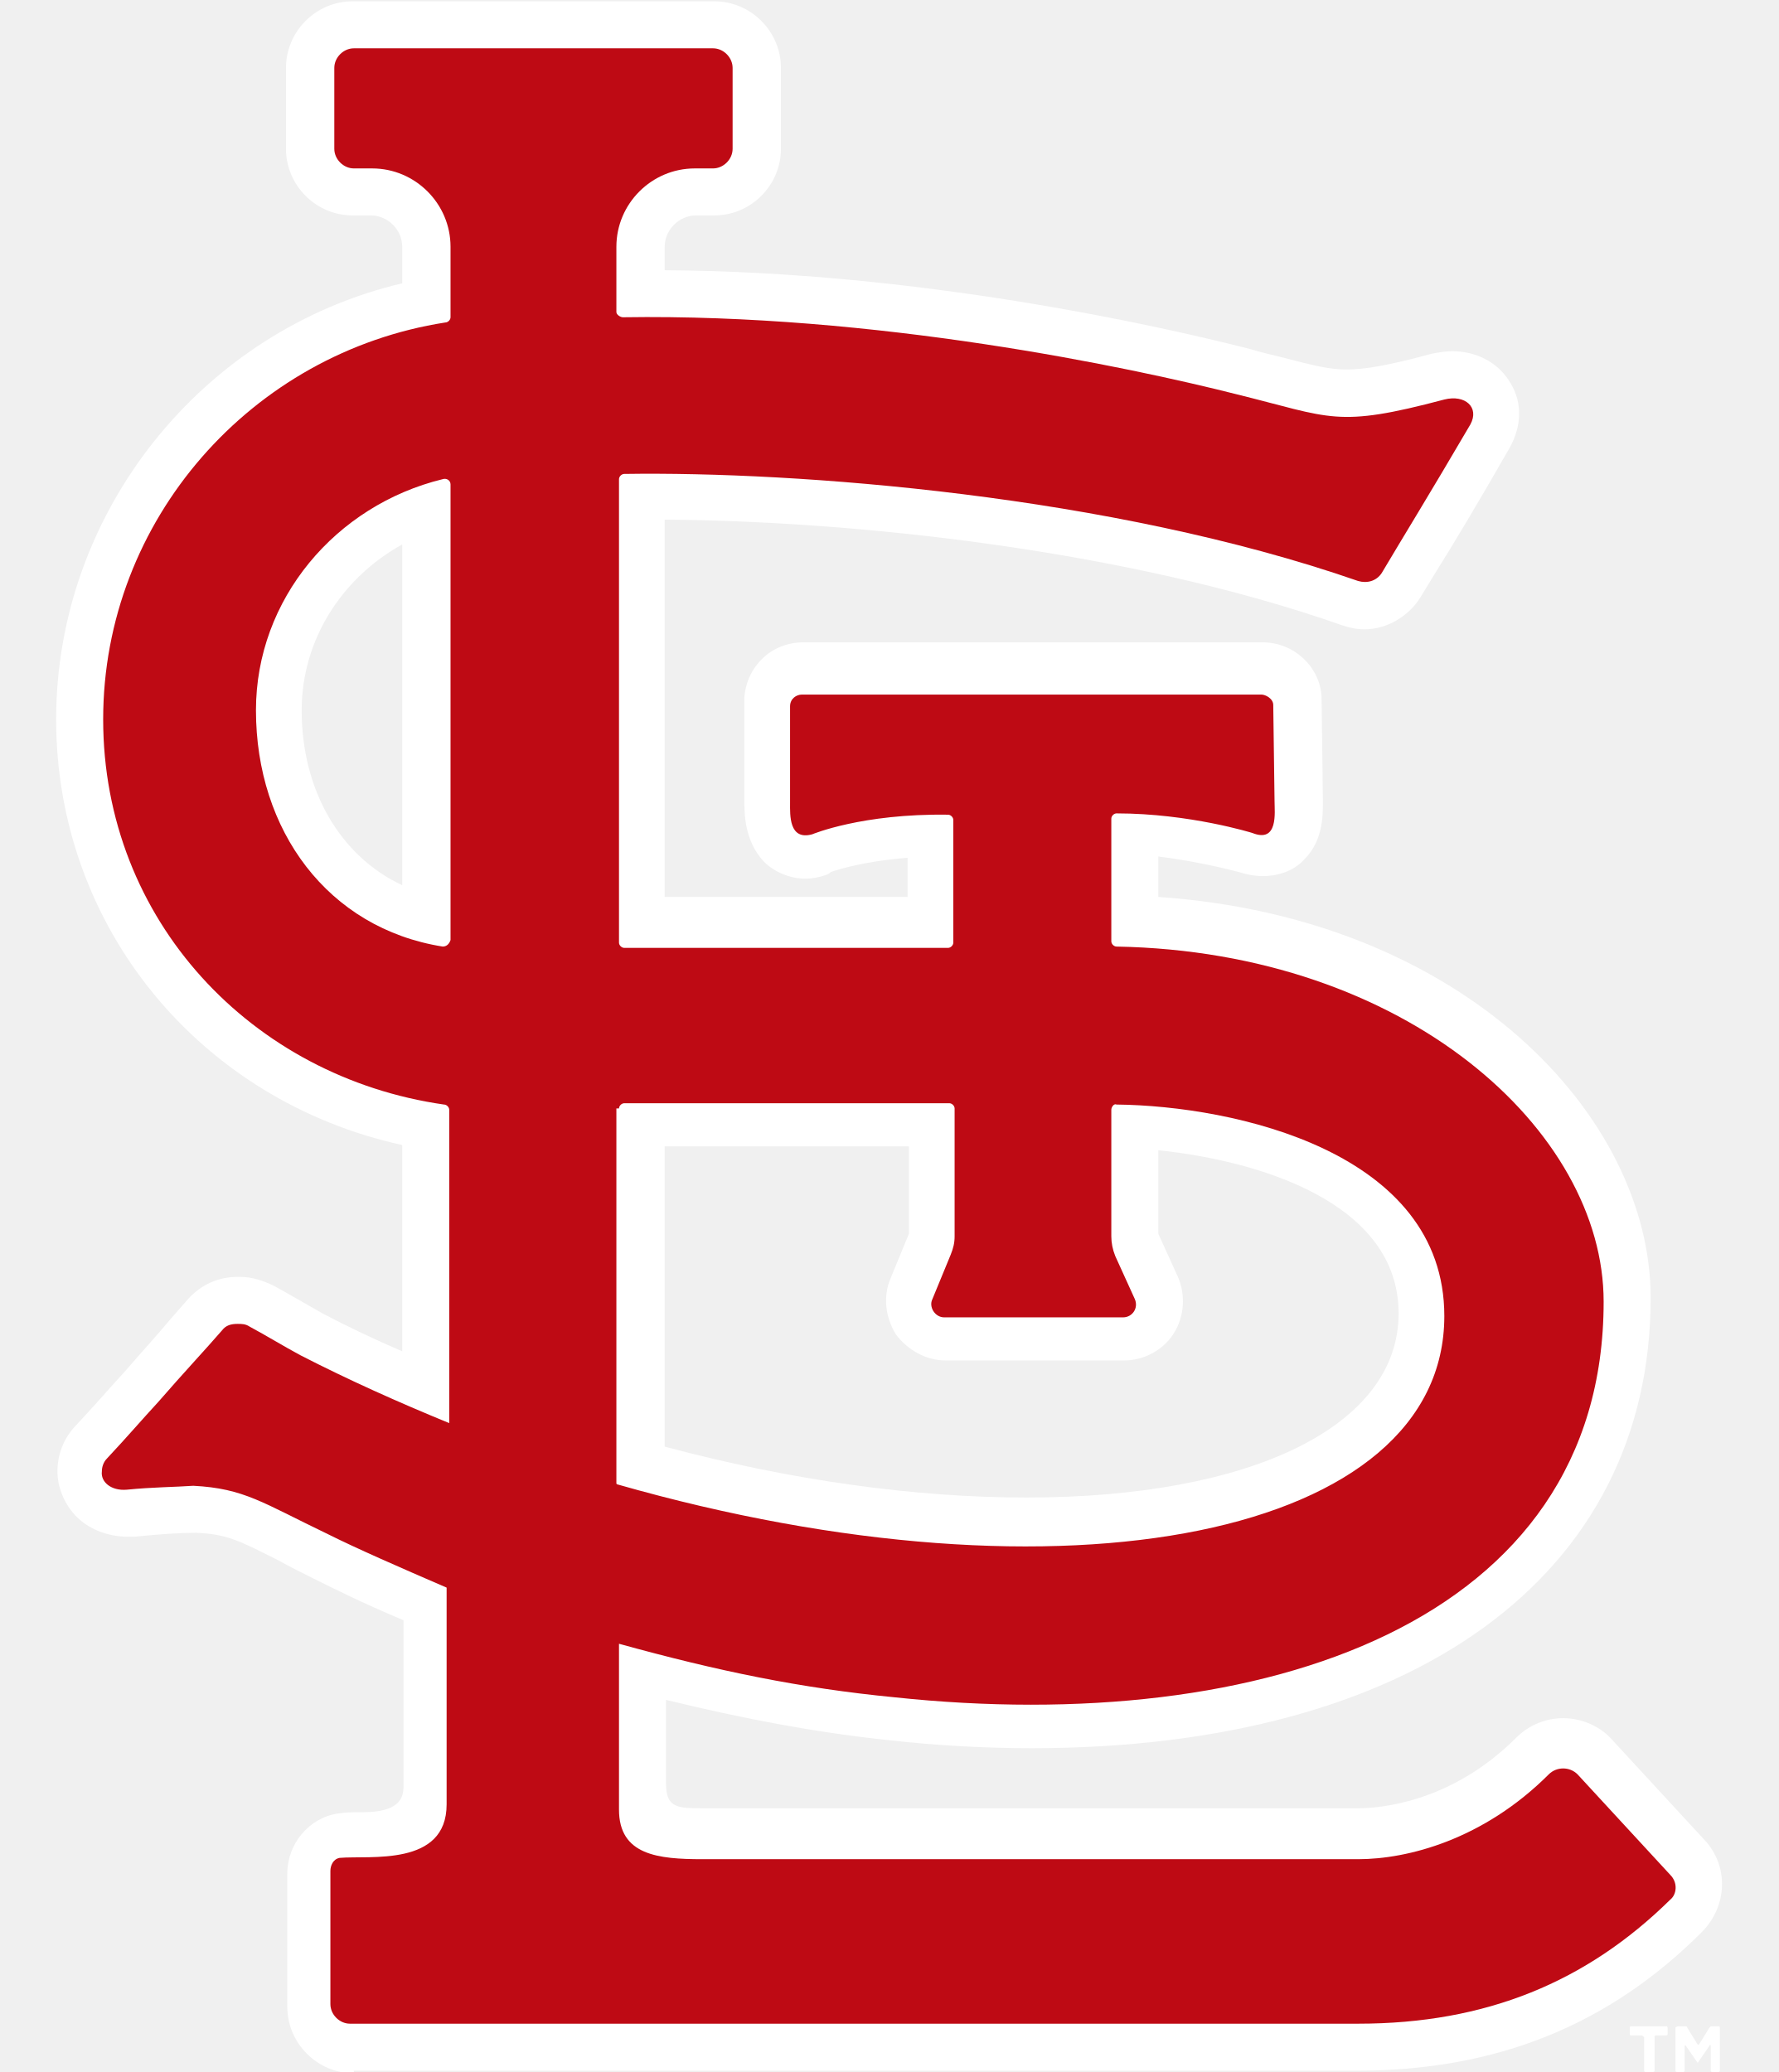
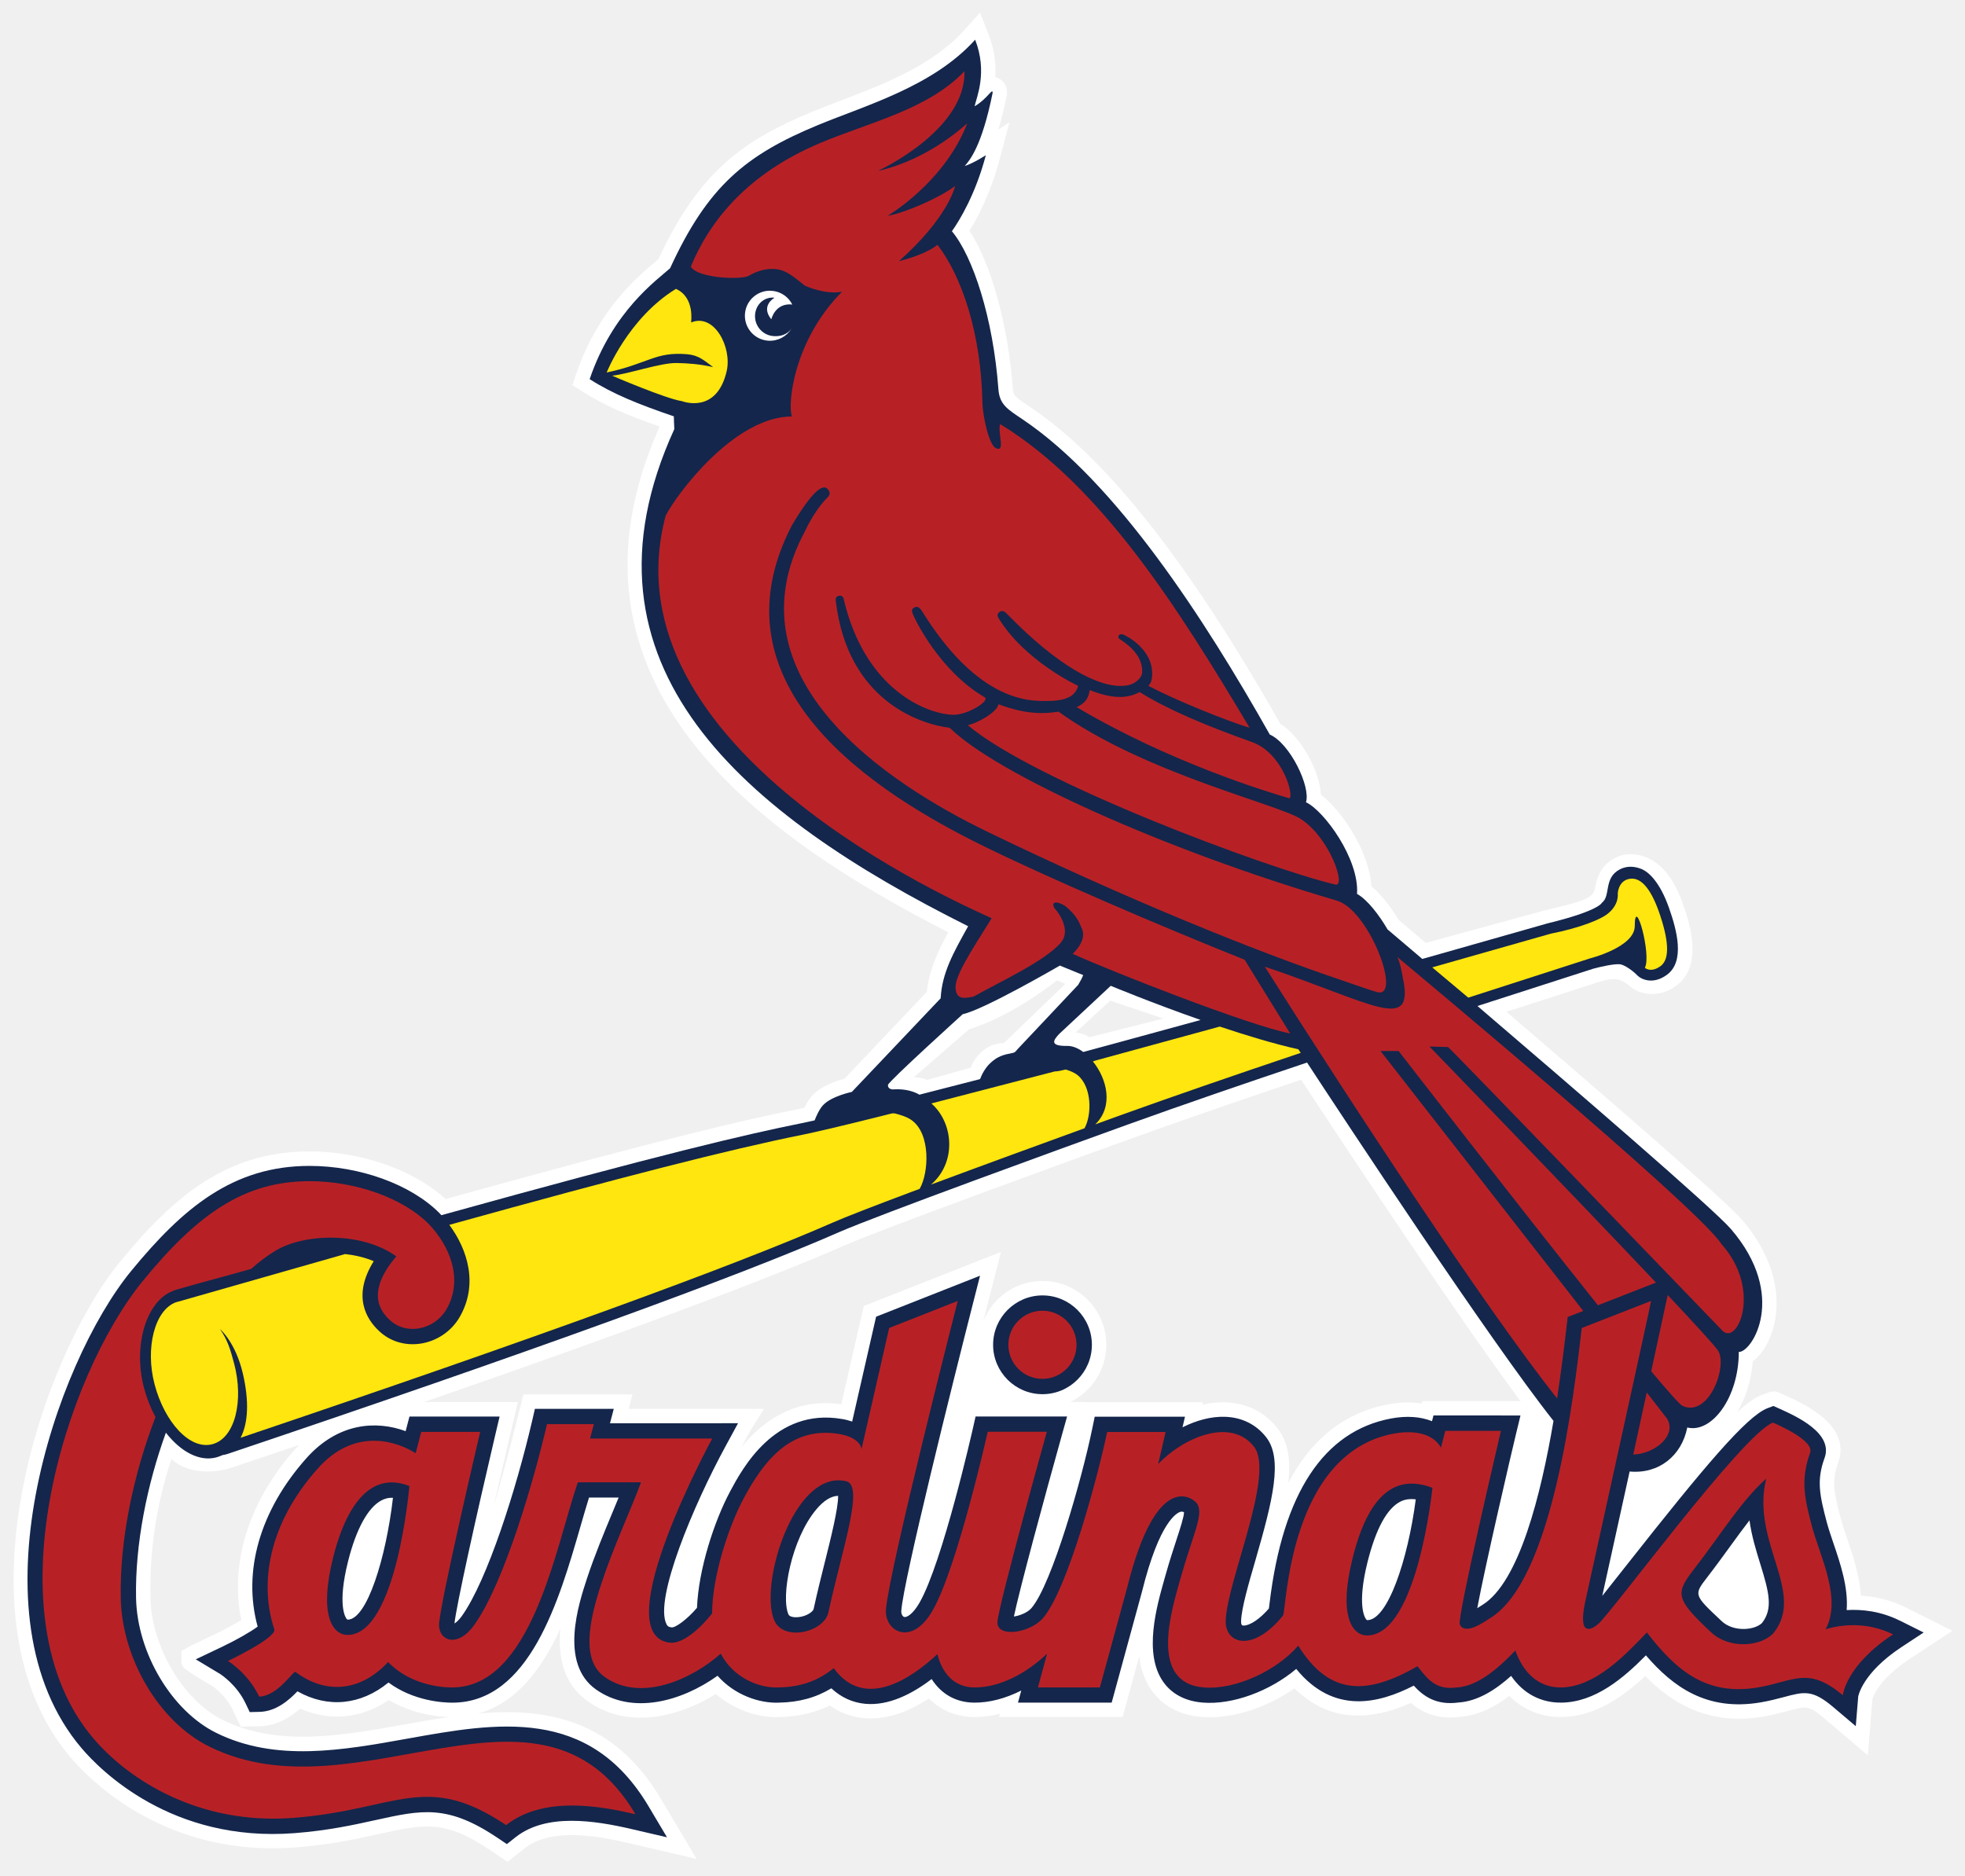
- <svg xmlns="http://www.w3.org/2000/svg" viewBox="0 0 136.2 158.7">
-   <path d="m110.7 100.7c0-12.7-16.1-16.1-25.1-16.2-.2 0-.4.2-.4.4v9.7c0 .5.1 1 .3 1.5l1.5 3.3c.3.7-.2 1.4-.9 1.4h-13.7c-.7 0-1.2-.7-.9-1.4l1.4-3.4c.2-.4.3-.9.3-1.4v-9.8c0-.2-.2-.4-.4-.4h-25c-.2 0-.4.2-.4.4v28.6s0 .1.1.1c34.1 9.9 63.2 4 63.2-12.8zm-76.3-63.5c0-.3-.3-.5-.6-.4-8.2 2-14.3 9.2-14.3 17.7 0 9.1 5.5 16.7 14.3 18.1.3 0 .5-.2.5-.4v-35z" fill="none" />
-   <path d="m27.1 158.8c-2.8 0-5.1-2.3-5.1-5.1v-10.2c0-2.3 1.7-4.3 3.9-4.6.6-.1 1.2-.1 1.9-.1 2.8 0 3.1-1.1 3.1-2v-12.7c-3.1-1.3-5.5-2.5-7.1-3.3-1-.5-1.8-.9-2.5-1.3-3-1.5-3.9-2-6.3-2.1-1.2 0-2.7.1-4.7.3h-.5c-1.6 0-3.1-.6-4.1-1.7-.8-.9-1.3-2.1-1.3-3.3s.4-2.4 1.3-3.4c1.5-1.6 2.8-3.1 3.9-4.3 1.3-1.5 2.4-2.7 3.4-3.9l1.4-1.6c1-1.1 2.3-1.7 3.8-1.7h.2c.9 0 1.8.3 2.6.7 1.1.6 2.3 1.3 3.7 2.1 1.9 1 4 2 6.1 2.9v-15.8c-15.5-3.4-26.5-16.7-26.5-32.6s11.2-29.8 26.5-33.4v-2.8c0-1.3-1.1-2.4-2.4-2.4h-1.4c-2.8 0-5.1-2.3-5.1-5.1v-6.2c0-2.8 2.3-5.1 5.1-5.1h27.7c2.8 0 5.1 2.3 5.1 5.1v6.2c0 2.8-2.3 5.1-5.1 5.1h-1.4c-1.3 0-2.4 1.1-2.4 2.4v1.8c19.3.1 37.6 4.2 44.7 6 1 .3 1.9.5 2.7.7 2.3.6 3.5.9 4.8.9 1.4 0 3.2-.3 6.5-1.2.5-.1 1.1-.2 1.6-.2 1.9 0 3.6.9 4.5 2.5.9 1.5.8 3.3-.1 4.9-2.4 4.2-4.2 7.2-5.7 9.6l-1.1 1.8c-.9 1.5-2.6 2.5-4.3 2.5-.6 0-1.1-.1-1.7-.3-16.5-5.8-37.4-8-51.9-8.1v28.9h18.6v-3c-3.8.3-5.9 1.1-5.9 1.1l-.1.1-.2.1c-.6.2-1.1.3-1.6.3-1.2 0-2.4-.5-3.2-1.3-1.5-1.6-1.5-3.7-1.5-4.7v-7.9c.2-2.4 2.1-4.2 4.5-4.2h35.2c2.4 0 4.4 1.9 4.5 4.2l.1 7.8c0 1 .1 3.1-1.4 4.6-.8.9-2 1.3-3.2 1.3-.6 0-1.2-.1-1.8-.3-.4-.1-3-.8-6.2-1.2v3.1c23.4 1.6 37.7 16.8 37.7 30.7 0 21.3-18.2 34.5-47.4 34.5-3.5 0-7.2-.2-10.8-.6-5.7-.6-11-1.6-17.2-3.1v6.4c0 1.9.9 1.9 2.9 1.9h50.1c1.6 0 7.1-.4 12.1-5.4 1-1 2.3-1.5 3.6-1.5 1.4 0 2.8.6 3.7 1.6l7.1 7.7c1.9 2 1.8 5.1-.2 7.1-7.1 7.1-15.7 10.6-26.4 10.6h-76.8zm23.8-48c9.7 2.6 19.2 3.9 27.7 3.9 17.3 0 28.5-5.5 28.5-14.1 0-8.5-10.7-11.7-18.4-12.5v6.4l1.5 3.3c.6 1.4.5 3-.3 4.3s-2.3 2.1-3.8 2.1h-13.7c-1.5 0-2.9-.8-3.8-2-.8-1.3-1-2.9-.4-4.3l1.4-3.4v-6.7h-18.7zm-20.1-69.1c-4.7 2.6-7.7 7.4-7.7 12.7 0 6.2 3 11.2 7.7 13.4z" fill="#fff" />
-   <path d="m127.9 143.6-7.1-7.7c-.6-.6-1.6-.6-2.2 0-5 5-10.8 6.5-14.6 6.5h-50.2c-3.4 0-6.4-.3-6.4-3.8v-12.7c7.6 2.1 13.9 3.4 21.1 4.1 28.2 3 54.3-5.7 54.3-30.3 0-13.1-15.1-26.8-37.3-27.2-.2 0-.4-.2-.4-.4v-9.4c0-.2.2-.4.4-.4 5.6 0 10.4 1.5 10.4 1.5 2 .8 1.7-1.6 1.7-2.4l-.1-7.4c0-.5-.6-.8-.9-.8h-35.2c-.4 0-.9.3-.9.9v7.4c0 .9-.1 2.9 1.7 2.4 0 0 3.8-1.6 10.4-1.5.2 0 .4.2.4.4v9.4c0 .2-.2.4-.4.4h-24.8c-.2 0-.4-.2-.4-.4v-35.5c0-.2.2-.4.4-.4 13.2-.2 37.2 1.6 56.2 8.2.7.2 1.4 0 1.8-.6 1.6-2.7 3.7-6.1 6.8-11.4.7-1.3-.4-2.3-2-1.9-8.3 2.2-8.6 1.4-15.9-.4-8.3-2.1-27.7-6.2-47-5.9-.2 0-.5-.2-.5-.4v-5c0-3.3 2.7-6 6-6h1.4c.8 0 1.5-.7 1.5-1.5v-6.2c0-.8-.7-1.5-1.5-1.5h-27.5c-.8 0-1.5.7-1.5 1.5v6.2c0 .8.7 1.5 1.5 1.5h1.4c3.3 0 6 2.7 6 6v5.4c0 .2-.2.4-.4.4-14.8 2.3-26.2 15.1-26.2 30.4 0 15.4 11.4 27.4 26.1 29.5.2 0 .4.2.4.4v24c-3.9-1.6-7.7-3.3-11.4-5.2-1.3-.7-2.6-1.5-3.9-2.2-.3-.2-.6-.2-.9-.2-.5 0-.9.1-1.2.5-1.3 1.5-2.9 3.2-4.9 5.5-1.2 1.3-2.4 2.7-3.9 4.3-.3.3-.4.7-.4 1-.1.8.7 1.5 1.9 1.4 2-.2 3.7-.2 5.1-.3 3.9.2 5.3 1.3 10.3 3.7 2.2 1.1 5.4 2.5 9.1 4.1v16.6c0 4.8-5.9 3.9-8.2 4.1-.5.1-.7.6-.7 1v10.2c0 .8.7 1.5 1.5 1.5h77.2c9.8 0 17.5-3.2 23.9-9.5.5-.4.6-1.3 0-1.9zm-80.5-58.7c0-.2.2-.4.4-.4h24.9c.2 0 .4.2.4.4v9.8c0 .5-.1.9-.3 1.4l-1.4 3.4c-.3.6.2 1.4.9 1.4h13.7c.7 0 1.2-.7.9-1.4l-1.5-3.3c-.2-.5-.3-1-.3-1.5v-9.7c0-.2.2-.5.4-.4 9 .1 25.1 3.6 25.1 16.2 0 16.8-29 22.7-63.3 12.9 0 0-.1 0-.1-.1v-28.7zm-13.5-12.4c-8.8-1.4-14.3-8.9-14.3-18.1 0-8.5 6.1-15.7 14.3-17.7.3-.1.6.1.6.4v34.9c-.1.3-.3.5-.6.5z" fill="#be0a14" />
-   <path d="m125.7 155.9h-.8c-.1 0-.1-.1-.1-.1v-.5c0-.1.1-.1.1-.1h2.7c.1 0 .1.1.1.1v.5c0 .1-.1.1-.1.1h-.8c-.1 0-.1.1-.1.1v2.6c0 .1-.1.1-.1.1h-.6c-.1 0-.1-.1-.1-.1v-2.6c-.1 0-.1-.1-.2-.1zm2.8-.7h.6s.1 0 .1.1l.8 1.3h.1l.8-1.3.1-.1h.6c.1 0 .1.1.1.1v3.3c0 .1-.1.1-.1.1h-.5c-.1 0-.1-.1-.1-.1v-1.9c0-.1-.1-.1-.1 0l-.9 1.3-.9-1.3c0-.1-.1 0-.1 0v1.9c0 .1-.1.1-.1.1h-.5c-.1 0-.1-.1-.1-.1v-3.3s.1-.1.2-.1z" fill="#fff" />
+ <svg xmlns="http://www.w3.org/2000/svg" xml:space="preserve" height="143.18" viewBox="0 0 150 143.18" width="150" version="1.1">
+   <g transform="matrix(1.25 0 0 -1.25 -18.759 421.63)">
+     <g>
+       <path d="m39.739 231.99c-3.818-0.688-7.764-1.396-11.139 0.274-2.408 1.19-4.343 4.467-4.405 7.457-0.054 2.71 0.305 5.527 1.284 8.494 0.277-0.296 0.617-0.463 0.954-0.586 0.753-0.274 1.841-0.262 2.747 0.045 1.404 0.471 2.769 0.933 4.104 1.387-0.077-0.077-0.152-0.149-0.228-0.234-2.846-3.198-4.032-6.979-3.313-10.47-0.411-0.249-0.981-0.562-1.59-0.852 0 0-1.571-0.748-1.647-0.789l-0.426-0.256v-0.497c-0.002-0.499-0.002-0.499 1.9-1.641 0.006-0.006 0.79-0.518 1.221-1.416l0.507-1.06 1.175 0.029c1.074 0.026 1.926 0.609 2.454 1.074 1.816-0.795 3.736-0.609 5.418 0.527 1.424-0.848 2.902-1.015 3.667-1.038-0.905-0.132-1.805-0.293-2.685-0.449m66.933 19.748h-4.805l-0.04-0.153c-0.629 0.101-1.317 0.087-2.031-0.046-2.663-0.5-4.702-2.112-6.111-4.797 0.158 1.399-0.003 2.488-0.665 3.333-0.767 0.979-1.847 1.526-3.125 1.582-0.466 0.02-0.953-0.031-1.45-0.144l0.036 0.152h-7.154l0.005 0.014h-0.954c1.295 0.635 2.191 1.96 2.191 3.497 0 2.147-1.748 3.895-3.895 3.895-1.639 0-3.042-1.018-3.616-2.454l1.08 4.228-8.381-3.305-1.371-6.001c-2.908 0.42-4.873-1.108-6.111-2.636 0.22 0.403 0.567 1.04 0.538 0.993l0.851 1.363-8.262 0.003 0.231 0.879h-6.655s-1.246-5.002-1.814-6.777c0.29 1.284 1.464 6.308 1.464 6.308h-5.73c12.228 4.235 20.857 7.448 25.718 9.583 2.272 0.998 13.692 5.15 17.515 6.528 2.885 1.038 6.364 2.242 10.336 3.579 2.629-4.004 9.363-14.188 13.4-19.638-0.251 0.014-0.618 0.014-1.192 0.014m-27.118 25.694 0.51-0.22-3.759-3.619c-1.503 0-2.016-1.498-2.016-1.498l-2.69-0.751c-0.122 0.122-0.775 0.178-0.775 0.178l3.369 2.925c2.761 0.852 5.361 2.986 5.361 2.986m3.251-1.24 3.249-1.095-4.509-1.139s-0.366 0.245-0.852 0.284l2.112 1.951zm48.623-37.081c-0.871 0.435-1.8 0.682-2.777 0.739-0.088 1.255-0.496 2.474-0.846 3.495-0.149 0.443-0.293 0.861-0.384 1.21-0.438 1.655-0.556 2.329-0.164 3.403 0.837 2.287-2.076 3.601-3.228 4.122 0 0-0.356 0.161-0.355 0.161-0.339 0.155-0.535 0.081-1.05-0.119-0.418-0.163-0.9-0.488-1.536-1.071 0.528 0.868 0.868 1.958 0.956 3.114 0.341 0.248 0.659 0.638 0.916 1.154 0.869 1.731 0.906 4.611-1.585 7.502-1.01 1.175-8.107 7.321-14.349 12.67l-0.023 0.02c2.194 0.708 5.553 1.79 5.525 1.782 0.471 0.127 1.229 0.477 1.924-0.152 0.617-0.598 1.822-0.817 2.865-0.082 1.808 1.272 0.806 4.069 0.435 5.112-0.651 1.833-1.57 2.522-2.227 2.78-0.635 0.249-1.311 0.263-1.892-0.046-0.905-0.482-1.125-1.258-1.229-1.89-0.116-0.686-1.213-0.848-3.164-1.339 0 0-6.687-1.825-7.163-1.96l-0.036 0.029-1.619 1.376c-0.315 0.522-0.936 1.453-1.667 2.048-0.129 2.092-1.752 4.582-3.083 5.598-0.07 1.456-1.236 3.564-2.481 4.332-5.586 9.856-10.575 16.182-15.245 19.326l-0.153 0.104c-0.837 0.561-0.908 0.64-0.939 1.077-0.288 3.883-1.328 7.608-2.648 9.603 0.522 0.838 1.311 2.33 1.855 4.4 0 0 0.59 2.233 0.59 2.231l-0.676-0.446c0.17 0.562 0.342 1.235 0.508 2.05l0.015 0.108c0.05 0.669-0.403 0.92-0.544 0.982-0.057 0.026-0.113 0.039-0.169 0.051 0.05 0.741-0.025 1.633-0.409 2.619l-0.518 1.333-0.956-1.063c-1.955-2.177-4.93-3.311-7.555-4.314-0.601-0.229-1.17-0.448-1.709-0.669-4.281-1.77-6.929-3.664-9.425-9.019-0.059-0.051-0.124-0.105-0.195-0.166-1.134-0.953-3.497-2.938-4.834-6.87l-0.222-0.652 0.579-0.373c1.377-0.88 2.868-1.501 4.749-2.16-7.061-15.784 6.381-25.149 17.628-30.885-0.651-1.198-1.173-2.32-1.311-3.64l-5.04-5.311c-0.483-0.127-1.399-0.428-1.932-0.995-0.181-0.192-0.35-0.454-0.507-0.775-0.139-0.031-0.262-0.056-0.369-0.077-3.15-0.632-8.184-1.783-21.543-5.494-1.932 1.773-5.147 2.908-8.311 2.908-5.011 0-8.248-2.693-11.565-6.735-4.789-5.835-10.2-21.811-3.031-30.267 1.226-1.446 5.835-6.111 13.736-5.507 2.113 0.161 3.697 0.511 5.093 0.818 2.758 0.609 4.018 0.886 6.765-0.959l1.097-0.739 1.038 0.821c1.565 1.236 4.222 0.821 6.362 0.324l4.146-0.967-2.174 3.66c-2.901 4.882-7.011 5.583-11.156 5.222 2.333 0.651 3.883 2.724 5.012 5.18-0.15-1.618 0.129-3.337 1.658-4.424 2.464-1.751 5.552-0.982 7.835 0.431 1.08-0.922 2.53-1.461 3.866-1.402 1.161 0.022 2.157 0.251 3.09 0.705 0.618-0.437 1.309-0.697 2.065-0.772 1.252-0.121 2.594 0.284 3.993 1.198 0.728-0.728 1.683-1.128 2.769-1.133 0.507-0.002 1.035 0.067 1.57 0.2l-0.054-0.2h7.543l1.013 3.708c0.09-0.731 0.31-1.433 0.734-2.047 0.471-0.679 1.382-1.515 3.06-1.655 1.797-0.149 3.951 0.527 5.689 1.748 1.889-1.859 4.272-2.163 7.104-0.892 0.559-0.482 1.525-1.05 2.977-0.851 0.995 0.065 1.996 0.49 3.038 1.277 0.858-0.851 1.965-1.306 3.204-1.288 2.039 0.031 3.753 1.25 5.099 2.505 1.483-1.517 3.731-3.063 7.183-2.481 0.595 0.102 1.083 0.232 1.515 0.349 1.142 0.305 1.288 0.344 2.199-0.426l2.695-2.282 0.28 3.447c0.053 0.174 0.428 1.219 2.256 2.425l2.628 1.732-2.814 1.405z" fill="#fff" />
+       <path d="m81.687 255.17c0 1.663-1.353 3.017-3.015 3.017s-3.017-1.354-3.017-3.017c0-1.663 1.354-3.015 3.017-3.015 1.663 0 3.015 1.353 3.015 3.015m49.347-16.85c-1.184 0.592-2.34 0.703-3.254 0.649 0.108 1.388-0.386 2.845-0.809 4.087-0.155 0.459-0.302 0.891-0.403 1.27-0.434 1.642-0.638 2.561-0.138 3.928 0.555 1.52-1.732 2.552-2.708 2.995l-0.415 0.186c-0.002 0.002-0.367-0.139-0.367-0.139-1.274-0.493-3.875-3.588-8.539-9.507-0.547-0.696-1.102-1.401-1.546-1.955 0.288 1.312 1.222 5.559 1.672 7.598 1.797-0.164 3.183 0.975 3.519 2.688 1.492-0.369 3.147 1.825 3.147 4.616 0.786-0.053 3.029 3.429-0.483 7.509-1.071 1.243-9.61 8.601-15.454 13.598l-0.02 0.02 7.064 2.276c0.437 0.118 1.24 0.305 1.633 0.273 0.256-0.022 0.801-0.394 1.068-0.686 0.257-0.251 0.967-0.566 1.799 0.04 1.126 0.82 0.61 2.736 0.124 4.108-0.538 1.518-1.209 2.174-1.694 2.364-0.397 0.155-0.855 0.2-1.297-0.028-1.012-0.524-0.544-1.622-1.099-2.041 0 0-0.161-0.49-3.31-1.257l-7.234-2.056-0.425-0.119-0.034 0.029c-1.288 1.095-2.087 1.773-2.087 1.773-0.508 0.869-1.226 1.816-1.865 2.171 0.146 2.127-2.014 5.084-3.118 5.597 0.302 0.934-0.964 3.584-2.209 4.135-3.977 7.045-9.371 15.395-15.096 19.25-0.914 0.615-1.408 0.892-1.478 1.845-0.321 4.351-1.554 8.104-2.839 9.645 0.473 0.666 1.444 2.262 2.073 4.645 0 0-0.731-0.483-1.291-0.662 0.301 0.344 1.04 1.187 1.701 4.448 0.029 0.394-0.305-0.344-1.099-0.801 0.13 0.572 0.804 2.09 0.036 4.067-2.563-2.849-6.666-4.001-9.583-5.206-4.43-1.83-6.746-3.739-9.047-8.751-0.815-0.734-3.491-2.603-4.912-6.774 1.416-0.906 2.956-1.526 5.141-2.273 0 0 0.017-0.7 0.029-0.779-6.639-14.507 4.307-23.547 17.944-30.361-0.879-1.579-1.599-2.836-1.678-4.4l-5.425-5.719s-1.236-0.254-1.751-0.803c-0.226-0.242-0.409-0.641-0.522-0.936-0.319-0.071-0.597-0.132-0.821-0.177-3.303-0.663-8.621-1.903-21.973-5.614-0.045 0.046-0.088 0.099-0.135 0.146-1.742 1.738-4.85 2.865-7.919 2.865-4.667 0-7.727-2.564-10.886-6.413-4.631-5.645-9.902-21.046-3.04-29.14 1.157-1.365 5.514-5.772 12.997-5.2 2.053 0.158 3.604 0.499 4.972 0.801 2.828 0.624 4.385 0.967 7.445-1.089l0.566-0.38 0.535 0.423c1.858 1.469 4.775 1.034 7.106 0.49l2.138-0.497-1.122 1.886c-3.643 6.131-9.275 5.119-14.723 4.14-3.957-0.711-8.049-1.446-11.684 0.352-2.721 1.345-4.825 4.884-4.895 8.229-0.067 3.296 0.679 6.955 1.822 10.104 0.899-1.157 2.042-1.782 3.076-1.509 0.139 0.037 0.267 0.087 0.39 0.143 0.099 0.014 0.2 0.034 0.296 0.067 18.523 6.24 31.093 10.801 37.358 13.551 2.295 1.007 13.742 5.17 17.571 6.55 3.392 1.222 7.239 2.543 10.998 3.804 2.261-3.452 11.176-16.991 15.05-21.884-0.764-4.5-2.092-9.857-4.345-11.243-0.095-0.06-0.211-0.135-0.311-0.197 0.49 2.626 2.106 9.569 2.36 10.612l0.28 1.157-5.313 0.002-0.09-0.35c-0.69 0.276-1.542 0.344-2.502 0.164-4.112-0.773-6.608-4.563-7.416-11.264-0.015-0.119-0.029-0.243-0.043-0.341-0.803-0.922-1.433-1.1-1.622-1.029-0.068 0.025-0.081 0.175-0.076 0.262 0.026 0.792 0.459 2.285 0.879 3.728 1.063 3.672 1.684 6.181 0.651 7.502-0.604 0.772-1.46 1.201-2.473 1.244-0.889 0.039-1.804-0.225-2.634-0.64l0.15 0.648h-5.511l-0.155-0.745c-0.626-3.038-2.453-9.472-3.706-10.941-0.248-0.29-0.736-0.469-1.075-0.518 0.346 1.663 1.907 7.422 2.916 11.03l0.332 1.187h-5.589l-0.164-0.73c-0.019-0.081-1.841-8.17-3.262-10.649-0.411-0.713-0.792-0.91-0.936-0.865-0.096 0.029-0.187 0.181-0.174 0.377 0.139 1.895 3.193 14.134 4.357 18.691l0.452 1.773-6.348-2.504-1.461-6.402c-0.189 0.064-0.4 0.119-0.638 0.158-4.084 0.688-6.074-3.037-6.822-4.439-0.959-1.794-1.926-4.747-2.016-7.095-0.592-0.697-1.314-1.229-1.557-1.196-0.205 0.026-0.257 0.099-0.304 0.191-0.773 1.52 1.649 7.285 3.616 10.894l0.751 1.384-7.82-0.002 0.231 0.879h-4.816l-0.167-0.724c-0.982-4.218-2.741-9.746-4.287-11.918-0.186-0.26-0.347-0.398-0.457-0.465 0.096 0.999 1.328 6.573 2.484 11.489l0.271 1.15h-5.504l-0.234-0.894c-1.783 0.659-4.12 0.53-6.064-1.656-2.836-3.187-3.901-6.906-2.973-10.28-0.412-0.31-1.32-0.831-2.209-1.252l-1.57-0.747 1.491-0.897c0.005-0.005 0.992-0.624 1.543-1.779l0.262-0.547 0.604 0.015c1.009 0.025 1.797 0.72 2.309 1.255 1.847-1.044 3.87-0.848 5.559 0.538 1.526-1.131 3.32-1.232 3.895-1.232 4.721 0 6.528 6.25 7.845 10.817 0.177 0.607 0.344 1.187 0.507 1.711h1.808c-0.112-0.271-0.228-0.552-0.347-0.84-0.527-1.263-1.122-2.696-1.582-4.09-0.51-1.554-1.708-5.191 0.542-6.788 2.217-1.574 5.228-0.738 7.428 0.834 1.046-1.19 2.578-1.694 3.748-1.642 1.227 0.023 2.248 0.301 3.201 0.875 0.592-0.55 1.28-0.869 2.056-0.945 1.45-0.141 2.904 0.62 4.07 1.511 0.586-0.919 1.488-1.436 2.609-1.441 0.928-0.005 1.909 0.259 2.863 0.739l-0.201-0.739h5.722l1.852 6.779c1.072 4.317 2.144 4.817 2.35 4.876 0.091 0.025 0.166 0.002 0.217-0.028-0.005-0.282-0.24-1.002-0.452-1.65-0.192-0.586-0.431-1.314-0.676-2.186l-0.071-0.249c-0.479-1.694-1.281-4.527-0.079-6.26 0.363-0.524 1.074-1.168 2.409-1.278 1.833-0.153 4.112 0.699 5.721 2.055 2.293-2.811 5.048-2.11 7.178-1.02 0.589-0.652 1.382-1.216 2.739-1.03 1.193 0.079 2.285 0.8 3.207 1.624 0.733-1.069 1.808-1.65 3.08-1.632 2.065 0.029 3.792 1.509 5.15 2.887 1.659-1.929 3.723-3.427 6.999-2.874 0.555 0.095 1.024 0.218 1.436 0.328 1.224 0.328 1.731 0.465 2.994-0.603l1.388-1.176 0.149 1.811c-0.002-0.009 0.222 1.422 2.642 3.018l1.354 0.891-1.449 0.725zm-54.143 34.686c-0.648-0.127-0.962-0.218-1.402-0.626-0.31-0.285-0.519-0.685-0.632-0.982-1.221-0.318-2.481-0.64-3.703-0.951-0.279 0.164-0.813 0.381-1.641 0.322-0.077 0.006-0.296 0.045-0.279 0.274 0.015 0.2 4.566 4.32 4.566 4.32 1.272 0.26 5.933 2.969 5.933 2.969l1.425-0.583-0.105-0.234-0.203-0.361-3.691-3.918c-0.079-0.088-0.155-0.208-0.268-0.229m4.27 0.048c-0.321 0.237-0.662 0.375-0.976 0.37-1.182-0.02-0.781 0.411-0.511 0.716l3.164 2.955s2.495-1.037 5.49-2.087c-4.338-1.19-6.694-1.827-7.166-1.954m-44.92-34.67c-0.012 0-0.029 0-0.073 0.054-0.062 0.079-0.576 0.84 0.095 3.513 0.494 1.971 1.221 3.293 2.044 3.72 0.158 0.082 0.381 0.167 0.697 0.155-0.423-3.669-1.59-7.442-2.763-7.442m29.15 3.57c-0.237-0.944-0.48-1.92-0.699-2.924-0.031-0.146-0.409-0.445-0.933-0.494-0.189-0.02-0.53-0.005-0.604 0.169-0.473 1.091 0.178 4.605 1.708 6.419 0.449 0.535 0.894 0.807 1.325 0.823 0.017-0.744-0.448-2.597-0.796-3.993m33.11-3.601c-0.012 0-0.031 0-0.073 0.057-0.062 0.076-0.575 0.838 0.095 3.511 0.507 2.013 1.178 3.248 1.999 3.671 0.277 0.143 0.593 0.181 0.942 0.139-0.482-3.699-1.717-7.378-2.962-7.378m24.103-0.178c-0.217-0.211-0.632-0.352-1.075-0.361-0.55-0.012-1.06 0.164-1.393 0.487-1.701 1.596-1.701 1.596-0.882 2.66 0.53 0.686 0.993 1.326 1.444 1.946 0.395 0.548 0.772 1.06 1.145 1.542 0.13-0.953 0.403-1.838 0.66-2.667 0.53-1.709 0.795-2.727 0.101-3.607" fill="#14264b" />
+       <path d="m63.333 317.22c-0.29-0.468-0.826-0.764-1.415-0.724-0.841 0.059-1.475 0.789-1.418 1.63 0.06 0.844 0.79 1.478 1.633 1.418 0.556-0.039 1.024-0.372 1.258-0.838-1.052 0.113-1.281-0.903-1.281-0.903-0.682 0.835 0.198 1.317 0.198 1.317-0.586 0.077-1.142-0.37-1.19-1.041-0.046-0.674 0.46-1.257 1.133-1.303 0.454-0.033 0.844 0.116 1.081 0.445" fill="#fff" />
+       <path d="m73.621 5.434c-2.795 2.93-7.225 3.886-11.014 5.48-5.552 2.338-8.436 5.947-9.873 9.434 0.539 0.922 3.909 1.007 4.414 0.707 0.86-0.512 2.026-0.769 2.957-0.231 0.68 0.393 1.048 0.785 1.358 0.992 0.823 0.351 1.972 0.641 2.824 0.44-3.75 3.761-4.182 8.698-3.83 9.533-4.412 0-8.839 5.973-9.646 7.584-4.718 17.77 22.215 29.481 24.888 30.725-1.555 2.485-2.87 4.474-2.754 5.398 0.093 0.738 0.51 0.758 1.369 0.584 1.968-1.11 5.44-2.699 6.665-4.119 0.743-0.86-0.027-2.111-0.391-2.518-0.391-0.441-0.166-0.827 0.734-0.277 0.854 0.722 1.008 1.123 1.278 1.756 0.385 0.916-0.717 1.892-0.717 1.892 3.031 1.37 13.394 5.447 16.603 6.082l-3.478-5.632c-6.318-2.522-15.203-6.33-20.244-8.832-7.815-3.884-20.751-11.97-14.301-24.358 1.884-3.155 2.6-3.218 2.867-2.48 0.018 0.075-0.038 0.287-0.117 0.328-0.12 0.122-0.97 0.94-1.762 2.621-6.062 11.266 6.482 19.341 13.879 22.928 10.709 5.19 20.622 9.188 27.15 11.379 1 0.335 1.91 0.677 2.62 0.879 1.98 0.582-0.57-6.278-3.07-6.983-13.246-3.893-25.997-9.699-29.528-13.185-2.119-0.252-7.775-1.975-8.695-9.637-0.037-0.207-0.027-0.385 0.232-0.444 0.24-0.054 0.338 0.121 0.359 0.227 1.62 6.955 6.359 8.809 8.362 8.857 1.108 0.026 2.853-1.078 2.396-1.345-3.438-1.995-5.37-6.012-5.506-6.428-0.089-0.271 0.012-0.345 0.182-0.436 0.159-0.083 0.343-0.017 0.516 0.25 0.887 1.376 4.15 6.752 8.982 6.899 1.278 0.039 2.684-0.006 2.969-1.15 0 0-4.087-1.884-6.092-5.198-0.07-0.106-0.127-0.308 0.131-0.465 0.263-0.158 0.466 0.113 0.586 0.225 3.902 4.003 7.035 5.629 8.93 5.428 0.766-0.049 1.302-0.597 1.33-0.983 0.102-1.454-1.369-2.344-1.756-2.607-0.056-0.037-0.086-0.169-0.022-0.254 0.058-0.083 0.207-0.126 0.403-0.031 0.765 0.364 2.262 1.44 2.138 3.136-0.023 0.301-0.062 0.501-0.289 0.749 2.214 1.164 5.982 2.662 7.733 3.205-5.371-9.005-11.308-18.472-19.045-23.188-0.208 0.672 0.439 2.202-0.332 1.832-0.535-0.256-1.002-2.485-1.022-3.49-0.101-5.198-1.526-9.533-3.426-12.027-1.051 0.823-2.959 1.24-2.951 1.252 3.806-3.376 4.295-5.745 4.295-5.745-1.11 0.858-3.775 2.041-5.162 2.282 0 0 4.343-2.537 6.086-7.063 0-0.039-2.771 2.719-6.824 3.635-0.002-0.006 6.735-3.075 6.611-7.613zm9.563 47.242c-0.076 0.49-0.224 0.956-0.996 1.304 7.059 4.196 14.595 6.485 16.248 6.963 0.34-0.244-0.522-3.468-2.887-4.306-3.529-1.255-6.469-2.5-8.555-3.809-0.736 0.405-1.829 0.644-3.81-0.152zm-6.967 1.084c-0.082 0.594-1.639 1.472-2.34 1.595 5.076 4.316 22.955 10.973 28.063 12.17 0.82 0.192-0.37-3.485-2.62-4.992-1.644-1.108-11.975-3.497-18.521-8.209-1.104 0.18-2.479 0.222-4.582-0.564zm30.453 19.301c0.21 0.457 0.32 1.049 0.42 1.599 0.9 4.261-2.32 1.901-10.541-0.867 6.591 10.408 16.631 25.779 22.311 32.967 0.32-2.12 0.55-3.98 0.69-5.19l0.12-1.03 1.19-0.46-15.48-19.851h1.38s8.82 11.399 15.22 19.416l4.43-1.733c-6.49-6.866-17.29-18.021-17.29-18.021l1.41 0.037c-0.01-0.113 20.92 21.622 20.92 21.622 1.15 1.29 3.1-3.079-0.04-6.575-1.74-2.778-24.74-21.914-24.74-21.914zm-83.045 17.109c-5.01 0-8.553 2.533-12.703 7.592-5.971 7.278-11.724 25.598-3.811 34.928 2.651 3.13 8.007 6.64 15.264 6.09 7.935-0.61 10.089-3.59 16.26 0.55 2.905-2.29 7.334-1.42 9.873-0.83-7.257-12.22-21.143 0.46-32.522-5.16-3.943-1.95-6.676-6.84-6.769-11.31-0.095-4.52 0.994-9.55 2.652-13.85-0.362-0.67-0.662-1.42-0.875-2.22-0.875-3.32 0.226-6.646 2.174-7.396 0.106-0.05 0.22-0.094 0.344-0.126 1.969-0.57 3.851-1.056 5.658-1.571 0.633-0.563 1.273-1.044 1.912-1.42 2.276-1.33 6.627-1.386 9.168 0.465-1.18 1.387-2.197 3.275-0.527 4.828 1.305 1.26 3.454 0.74 4.338-0.756 1.361-2.316 0.25-4.92-1.362-6.574-1.937-1.935-5.516-3.24-9.074-3.24zm103.68 8.691l-1.26 5.819c1.31 1.56 2.19 2.56 2.4 2.65 2.02 0.9 3.47-3.1 2.69-4.24-0.26-0.39-1.75-2.01-3.83-4.229zm-54.197 0.453l-5.234 2.066-2.111 9.25s-0.019-0.87-1.711-1.16c-3.721-0.62-5.785 2.11-7.301 4.95-1.133 2.12-2.393 5.95-2.393 8.75 0 0-1.834 2.41-3.256 2.23-4.882-0.64 3.264-15.58 3.264-15.58h-9.326l0.291-1.1h-3.576c-0.988 4.25-3.25 12.09-5.545 15.32-1.244 1.75-2.657 1.26-2.697 0.05-0.041-1.24 3.142-14.78 3.142-14.78h-4.5l-0.426 1.63c-1.262-0.81-4.554-2.12-7.476 1.17-3.821 4.29-4.457 8.85-3.311 12.28 0.159 0.65-3.541 2.41-3.541 2.41s1.521 0.91 2.383 2.72c1.418-0.04 2.613-1.99 2.766-1.89 2.184 1.65 4.858 1.63 7.076-0.75 1.352 1.42 3.372 1.94 4.892 1.94 6.063 0 7.888-10.67 9.588-15.66h4.825c-0.705 1.93-2.094 4.9-3.016 7.7-0.967 2.93-1.555 5.88 0.244 7.16 2.762 1.96 6.663 0.17 8.859-1.78 0.922 1.78 2.844 2.64 4.385 2.58 1.699-0.03 2.98-0.47 4.24-1.47 2.35 3.24 5.937 0.77 7.913-1.07 0.344 1.36 1.197 2.53 2.824 2.54 1.925 0.01 3.96-1.06 5.549-2.58l-0.698 2.58h4.729l2.08-7.61c2.291-9.23 5.123-6.78 5.348-6.41 0.524 0.81-0.342 2.36-1.293 5.76-0.661 2.37-2.422 7.91 1.795 8.26 2.415 0.2 5.58-1.29 7.21-3.19 2.405 3.87 5.295 3.76 9.105 1.57 0.83 1.07 1.45 1.83 2.99 1.62 1.77-0.08 3.52-1.82 4.48-2.82 0.54 1.54 1.66 2.85 3.51 2.82 2.57-0.04 4.85-2.44 6.53-4.2 2.26 2.93 4.55 4.86 8.48 4.2 2.75-0.47 3.82-1.65 6.48 0.6 0 0 0.19-2.25 3.83-4.65-2-1-4.02-0.74-5.15-0.39 1.27-2.33-0.43-5.58-1.04-7.86-0.54-2.06-0.9-3.52-0.14-5.61 0.34-0.93-2.39-2.11-2.84-2.31-2.33 0.9-12.31 14.52-13.35 15.39-0.48 0.41-1.62 1.07-0.93-1.93 0 0 5.01-22.722 4.98-22.746l-5.29 2.066c-0.6 5.02-2.17 19.18-6.98 22.14-0.44 0.27-1.9 1.35-2.33 0.5-0.24-0.46 3.11-14.64 3.14-14.79h-4.25l-0.33 1.29c-0.7-1.29-2.47-1.29-3.6-1.08-8.057 1.51-8.185 13.48-8.455 13.89-2.335 2.88-4.437 2.15-4.375 0.38 0.107-3.05 3.783-11.19 2.159-13.27-1.788-2.29-5.471-0.65-7.315 1.33l0.568-2.45h-4.464c-0.642 3.1-2.968 11.95-4.891 14.2-1.013 1.18-3.591 1.53-3.479 0.27 0.128-1.46 3.768-14.49 3.768-14.49h-4.512s-2.318 10.35-4.205 13.64c-1.615 2.82-3.686 1.58-3.566-0.06 0.223-2.99 5.48-23.566 5.48-23.566zm6.467 0.746c-1.437 0-2.601 1.17-2.601 2.6 0 1.44 1.164 2.6 2.601 2.6 1.435 0 2.602-1.16 2.602-2.6 0-1.43-1.167-2.6-2.602-2.6zm46.13 6.24l-1.03 4.74c1.69-0.05 3.39-1.52 2.55-2.78l-1.52-1.96zm9.12 6.58c-1.2 4.83 3.07 8.7 0.54 11.81-1.01 1.05-3.41 1.2-4.77-0.1-2.76-2.59-2.71-2.96-1.22-4.88 2.14-2.78 3.53-5.11 5.45-6.83zm-70.951 0.13c0.238-0.01 0.482 0.01 0.73 0.07 1.383 0.34-0.303 5.1-1.365 10-0.329 1.53-3.428 2.26-4.135 0.62-1.109-2.56 1.202-10.5 4.77-10.69zm-33.809 0.16c0.37 0.02 0.765 0.11 1.186 0.27 0 0-0.967 11.37-4.719 11.37-1.176 0-2.192-1.58-1.103-5.91 0.684-2.74 2.048-5.86 4.636-5.73zm77.98 0.1c0.4 0.03 0.83 0.13 1.3 0.31 0 0-1.14 11.27-4.99 11.27-1.17 0-2.19-1.58-1.1-5.91 0.68-2.74 1.98-5.9 4.79-5.67z" transform="matrix(.8 0 0 -.8 15.008 337.3)" fill="#b72126" />
+       <path d="m51.596 22.049c-3.647 2.237-5.287 6.385-5.287 6.385 3.209-0.686 3.712-1.606 6.154-1.395 0.871 0.076 1.283 0.473 1.976 0.984-1.061-0.24-1.88-0.293-2.773-0.314-1.241-0.029-3.696 0.843-4.943 0.967 0 0 4.09 1.761 5.347 1.947 0 0 2.64 1.038 3.403-2.305 0.414-1.814-0.955-4.439-2.715-3.705-0.018 0.008 0.315-1.911-1.162-2.564zm73.034 45.025c-0.09-0.005-0.18 0.002-0.26 0.018-0.85 0.159-0.88 1.127-0.88 1.127s0.14 0.861-0.83 1.584c-0.48 0.366-1.94 1.008-4.29 1.474l-9.04 2.571 2.75 2.31 9.28-2.992s3.43-0.857 3.43-2.473c0-2.488 1.3 2.247 0.77 3.186 0 0 0.44 0.421 1.2-0.129 0.75-0.55 0.61-2.061-0.14-4.189-0.67-1.865-1.37-2.453-1.99-2.487zm-31.519 11.293l-9.463 2.586c-0.067 0.023-0.143 0.047-0.224 0.074 1.065 1.308 1.613 3.412 0.183 4.807 0.868-0.312 2.008-0.727 2.008-0.727 3.798-1.367 8.38-2.952 13.619-4.714 0 0 0.024-0.007 0.057-0.016-0.114-0.174-0.18-0.275-0.18-0.275-1.845-0.411-3.964-1.055-6-1.735zm-11.756 3.278c-0.36 0.089-0.663 0.148-0.841 0.146-0.57 0.147-7.811 2.025-9.418 2.443 1.679 1.47 1.96 4.476-0.022 6.194 4.064-1.515 8.676-3.195 11.203-4.112l0.51-0.185c0.581-1.062 0.55-3.175-0.523-4.051-0.24-0.196-0.581-0.335-0.909-0.435zm-13.074 3.347c-0.058 0.003-0.121 0.004-0.193 0.004-0.726 0.184-1.317 0.33-1.317 0.33-2.684 0.668-4.557 1.109-5.564 1.311-5.475 1.1-13.784 3.22-26.91 6.867 1.394 1.882 2.245 4.562 0.769 7.076-0.637 1.08-1.768 1.83-3.025 2-1.164 0.16-2.304-0.2-3.113-0.98-0.928-0.86-2.078-2.632-0.399-5.321-0.672-0.288-1.42-0.459-2.185-0.545l-12.717 3.627c-0.064 0.02-0.128 0.034-0.191 0.051-1.631 0.588-2.367 3.498-1.637 6.268 0.751 2.85 2.671 5.03 4.412 4.57 1.737-0.46 2.412-3.32 1.66-6.16-0.288-1.1-0.524-1.84-1.082-2.63 0 0 1.192 0.99 1.754 3.42 0.48 2.08 0.405 3.75-0.178 4.88 22.364-7.55 37.584-13.085 45.233-16.442 0.898-0.395 2.934-1.189 6.05-2.357 0 0 0.313-0.116 0.553-0.205 0.713-1.238 0.853-4.21-0.623-5.252-0.345-0.246-0.865-0.409-1.297-0.512z" transform="matrix(.8 0 0 -.8 15.008 337.3)" fill="#fee60e" />
+     </g>
+   </g>
</svg>
